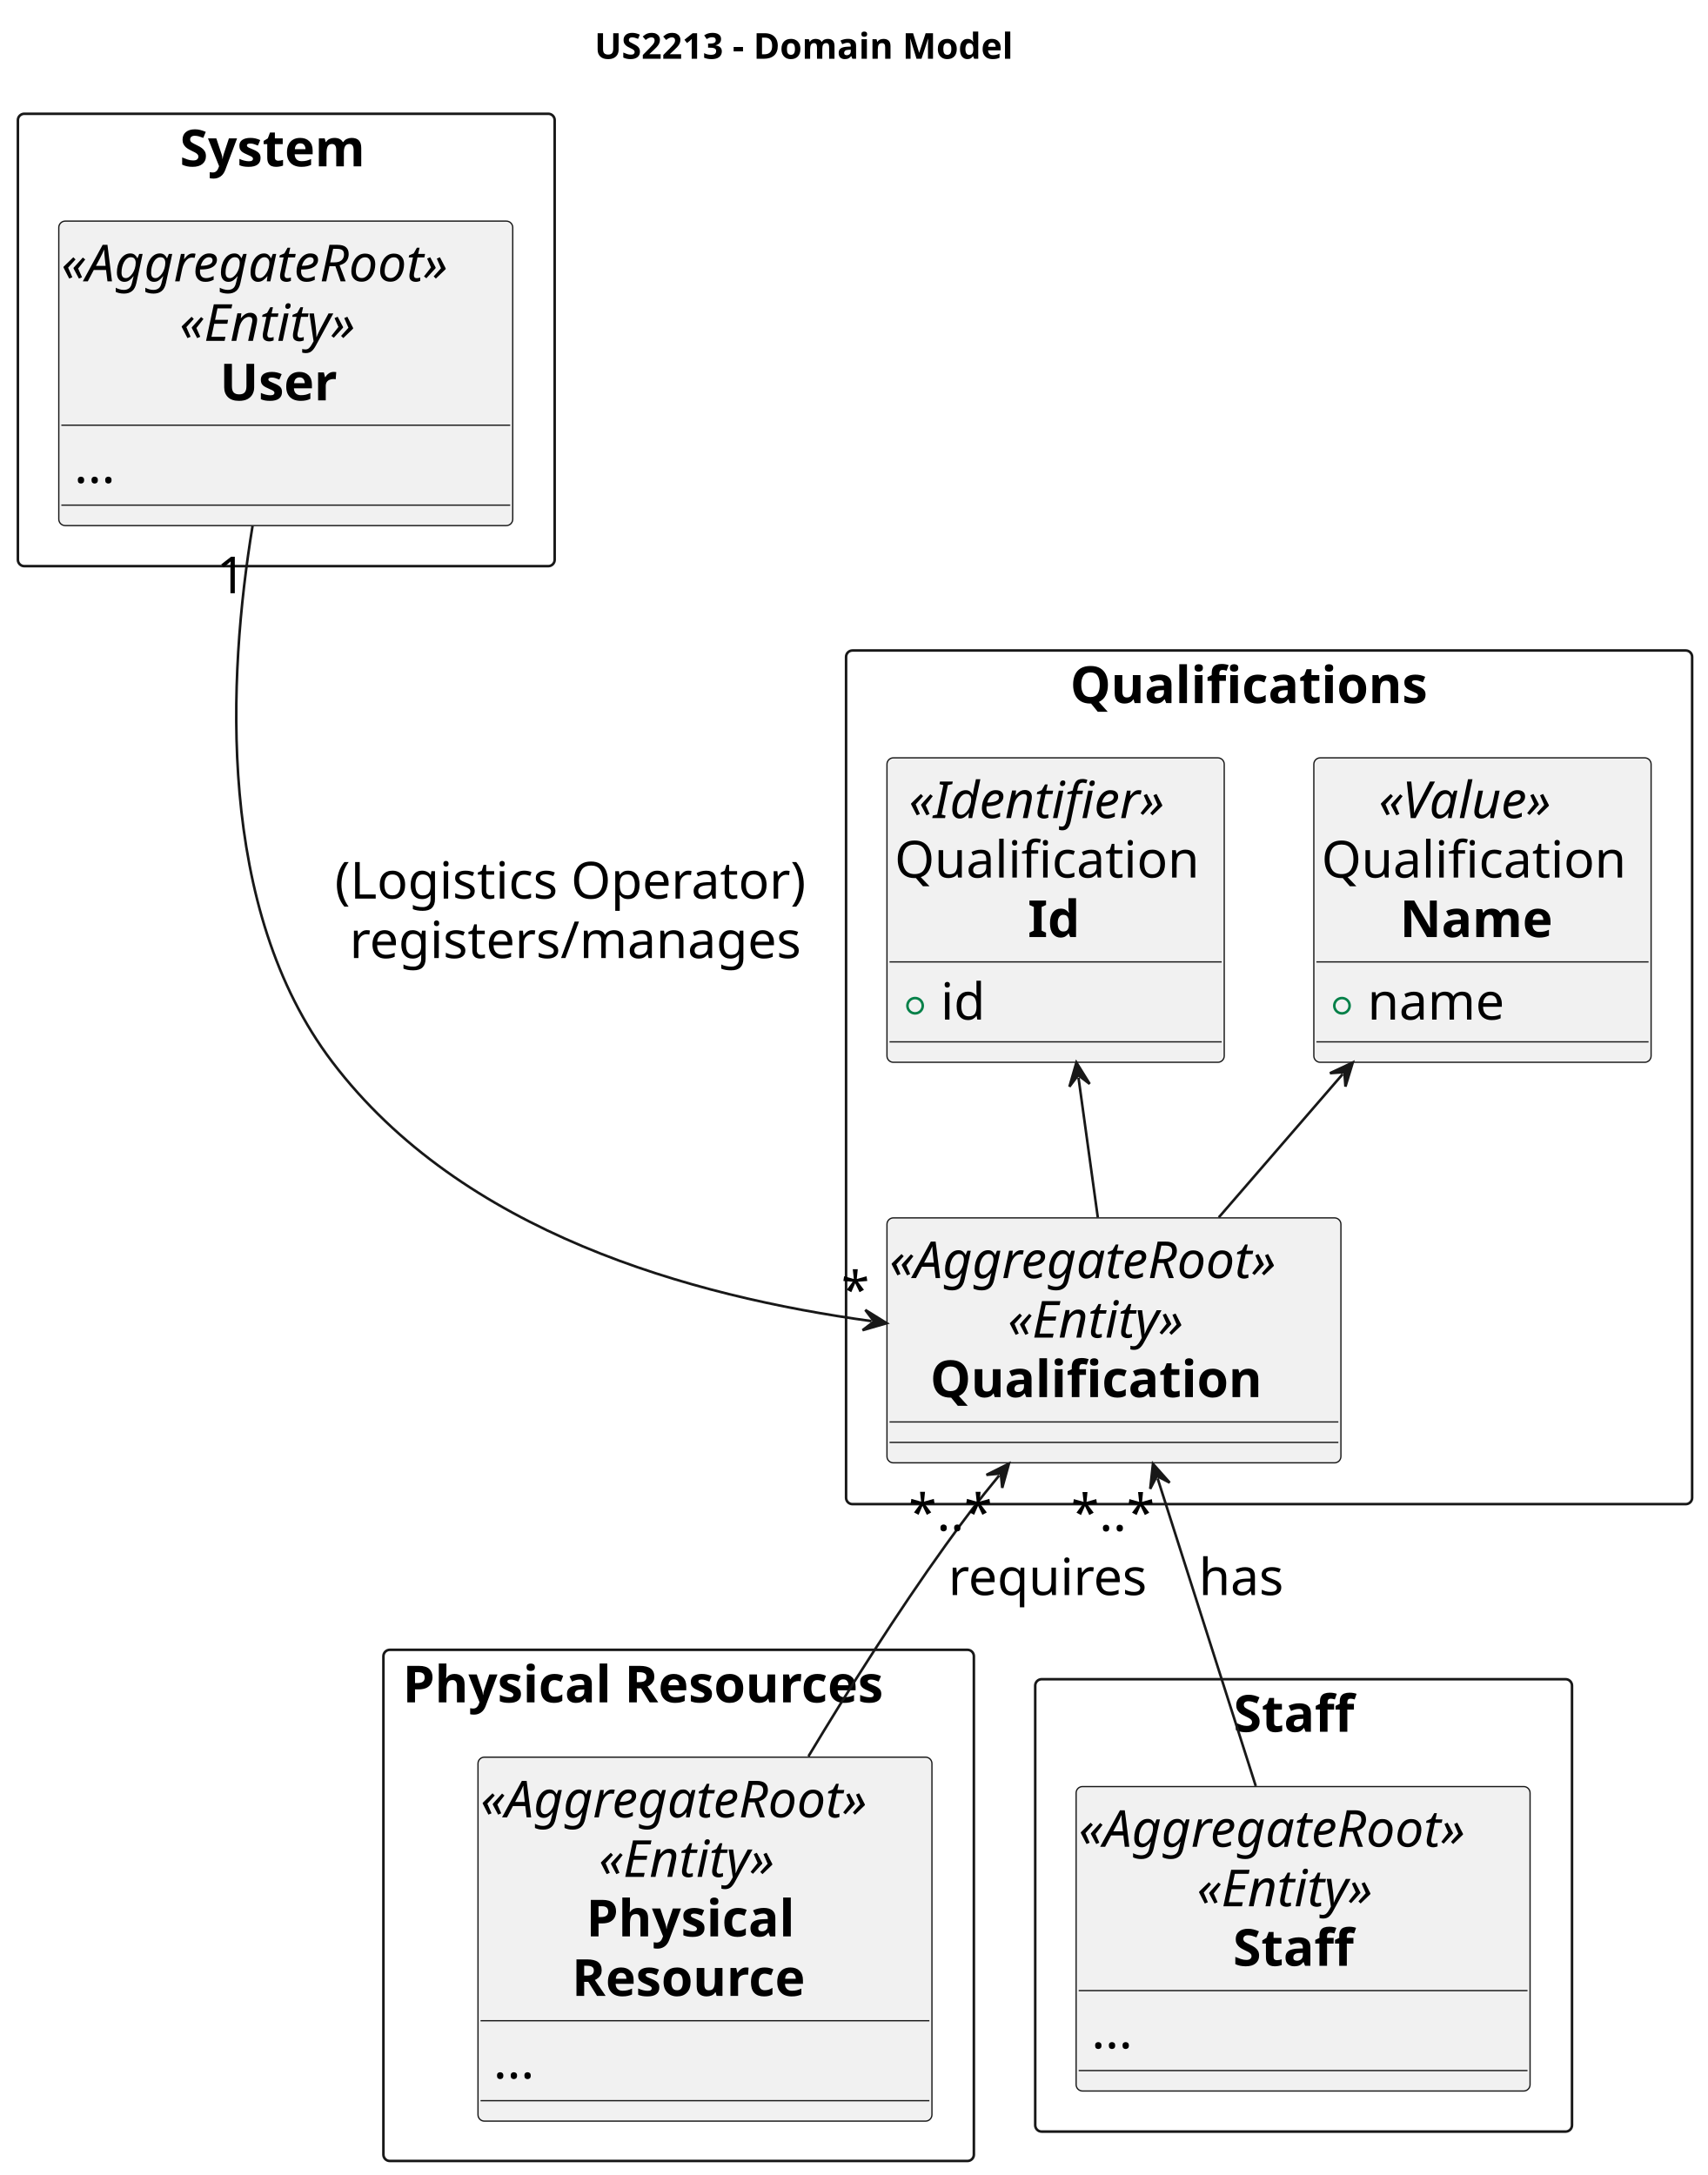
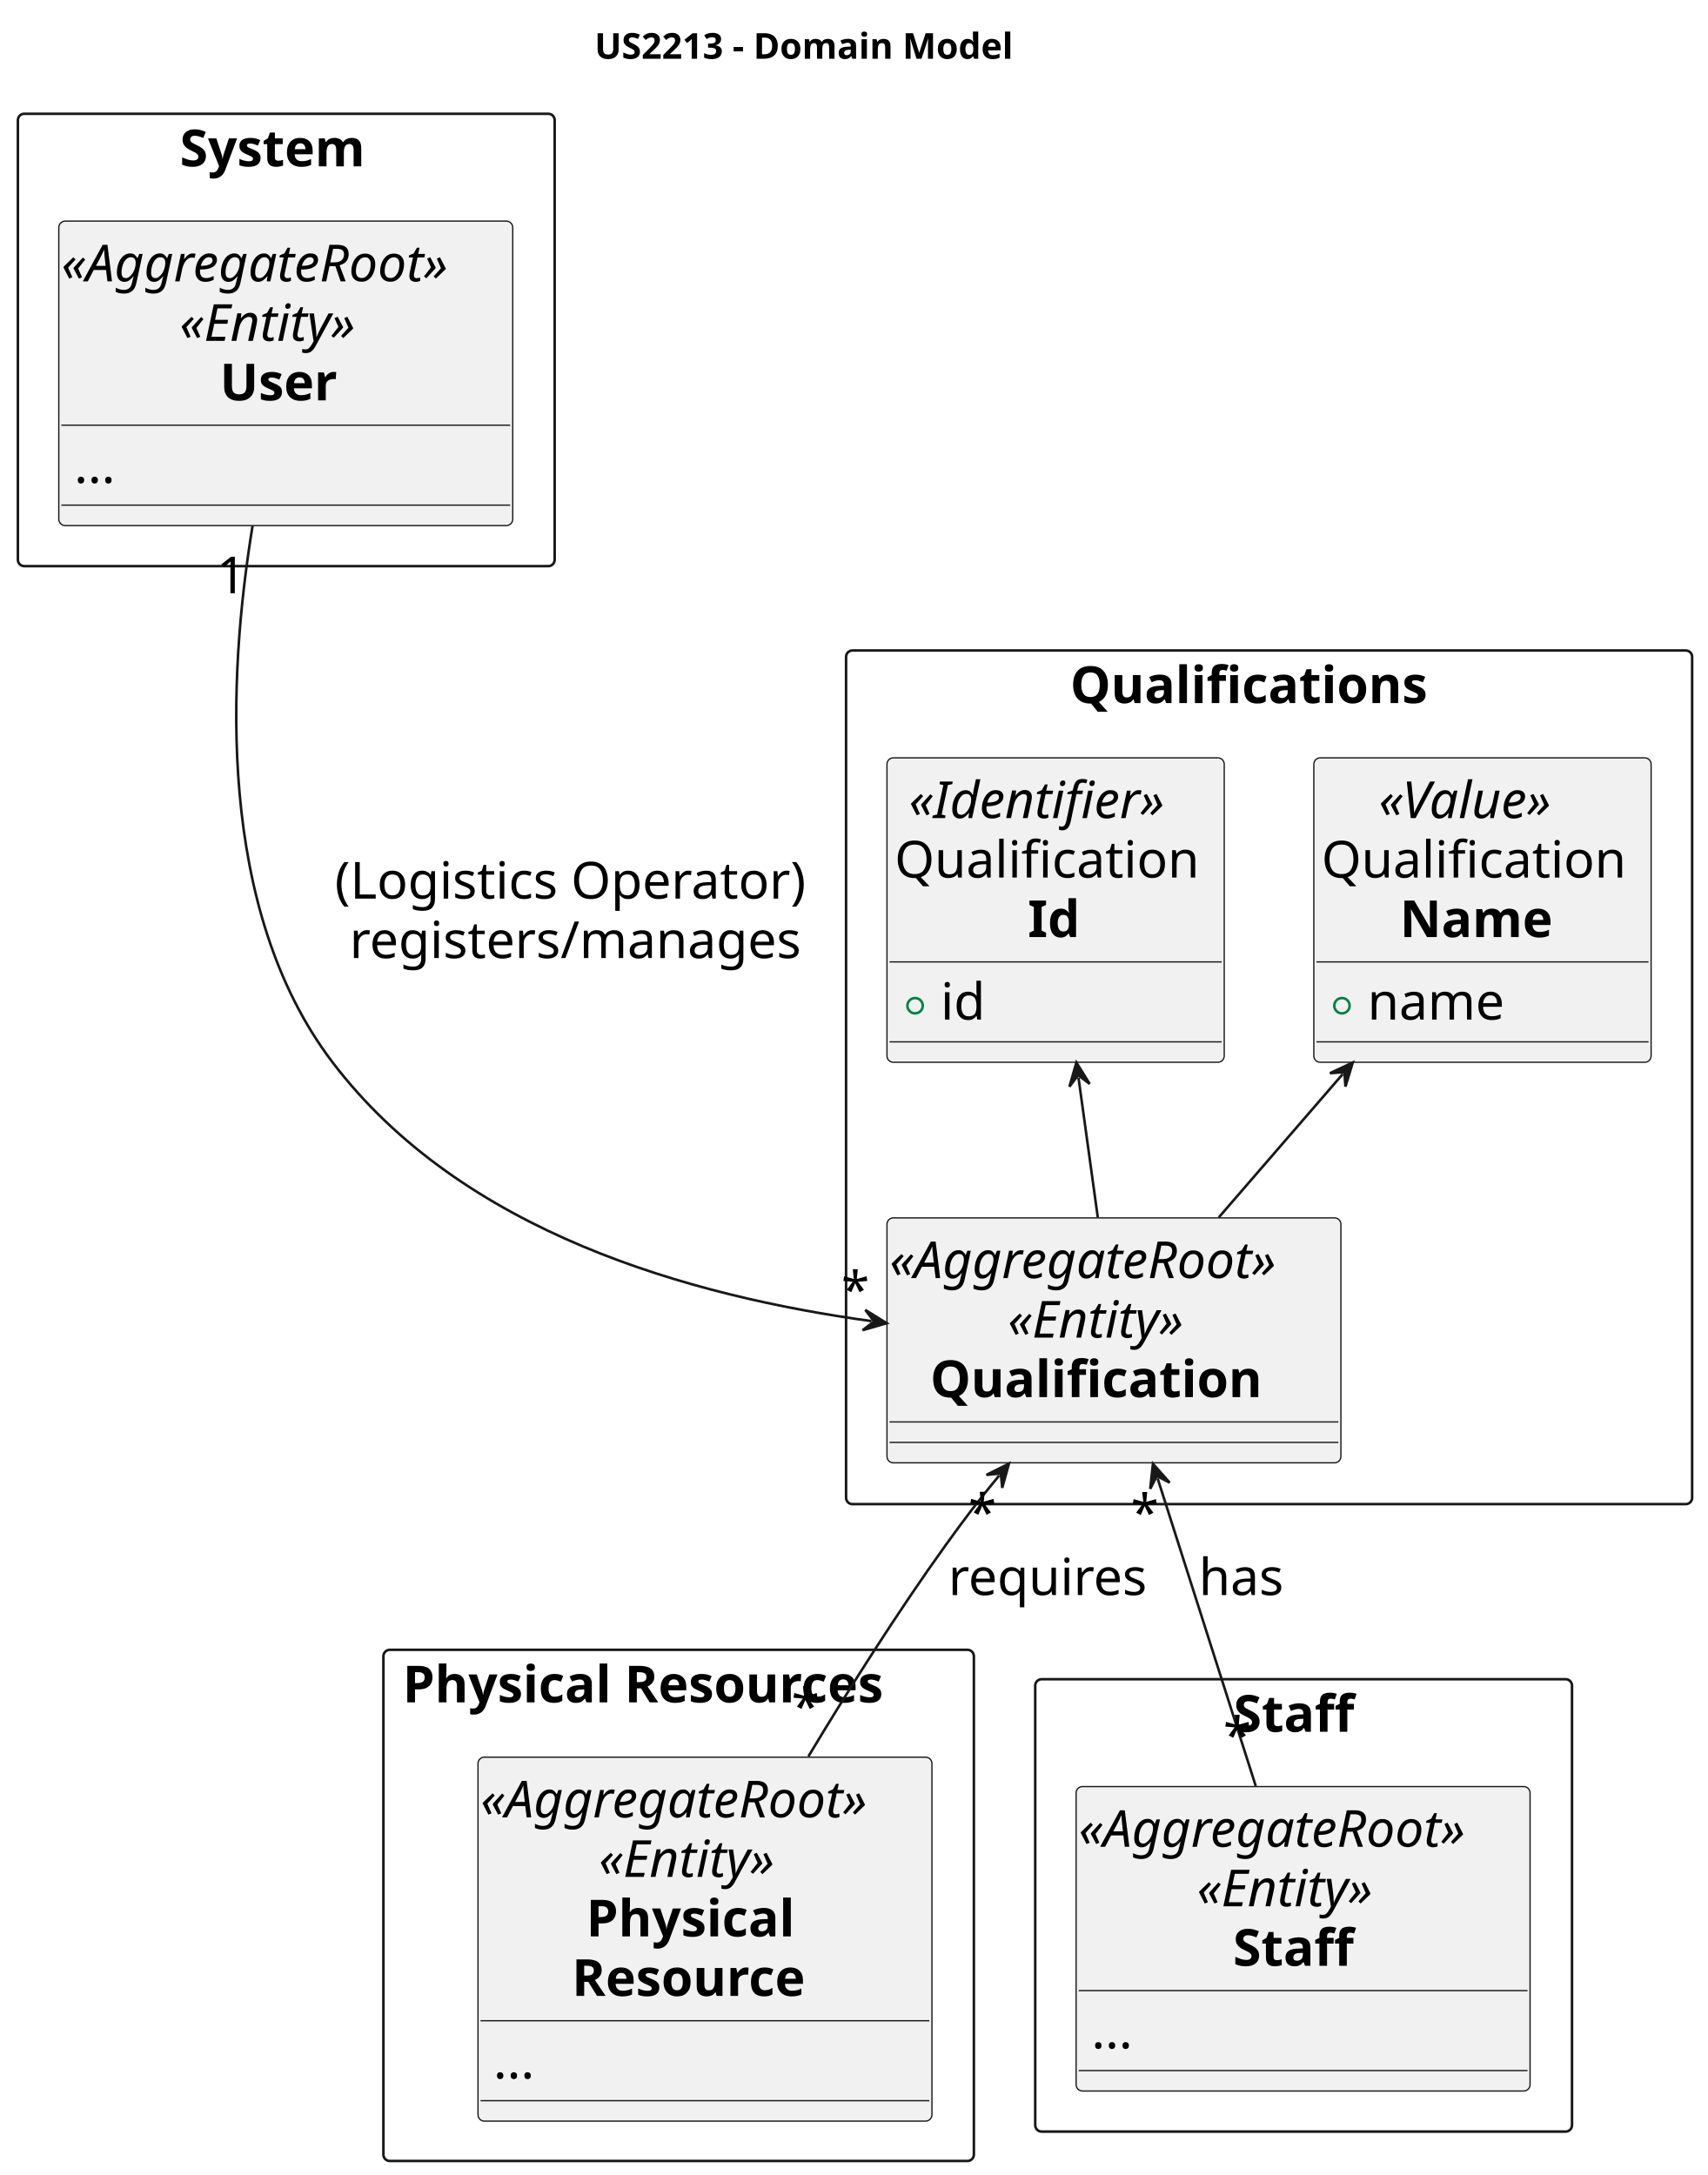
<svg xmlns="http://www.w3.org/2000/svg" contentStyleType="text/css" data-diagram-type="CLASS" height="851px" preserveAspectRatio="none" style="width:668px;height:851px;background:#FFFFFF;" version="1.1" viewBox="0 0 668 851" width="668px" zoomAndPan="magnify">
  <defs />
  <g>
    <text fill="#000000" font-family="sans-serif" font-size="14" font-weight="bold" lengthAdjust="spacing" textLength="188.754" x="232.623" y="22.995">US2213 - Domain Model</text>
    <g class="cluster" data-entity="System" data-source-line="4" data-uid="ent0002" id="cluster_System">
      <rect fill="none" height="177" rx="2.5" ry="2.5" style="stroke:#181818;stroke-width:1;" width="210" x="7" y="44.514" />
      <text fill="#000000" font-family="sans-serif" font-size="20" font-weight="bold" lengthAdjust="spacing" textLength="83.311" x="70.345" y="65.078">System</text>
    </g>
    <g class="cluster" data-entity="Physical Resources" data-source-line="11" data-uid="ent0004" id="cluster_Physical Resources">
      <rect fill="none" height="200" rx="2.5" ry="2.5" style="stroke:#181818;stroke-width:1;" width="231" x="150" y="645.514" />
      <text fill="#000000" font-family="sans-serif" font-size="20" font-weight="bold" lengthAdjust="spacing" textLength="215.898" x="157.551" y="666.078">Physical Resources</text>
    </g>
    <g class="cluster" data-entity="Staff" data-source-line="19" data-uid="ent0006" id="cluster_Staff">
      <rect fill="none" height="177" rx="2.5" ry="2.5" style="stroke:#181818;stroke-width:1;" width="210" x="405" y="657.014" />
      <text fill="#000000" font-family="sans-serif" font-size="20" font-weight="bold" lengthAdjust="spacing" textLength="54.863" x="482.568" y="677.578">Staff</text>
    </g>
    <g class="cluster" data-entity="Qualifications" data-source-line="27" data-uid="ent0008" id="cluster_Qualifications">
      <rect fill="none" height="334" rx="2.5" ry="2.5" style="stroke:#181818;stroke-width:1;" width="331" x="331" y="254.514" />
      <text fill="#000000" font-family="sans-serif" font-size="20" font-weight="bold" lengthAdjust="spacing" textLength="155.654" x="418.673" y="275.078">Qualifications</text>
    </g>
    <g class="entity" data-entity="user" data-source-line="5" data-uid="ent0003" id="entity_user">
      <rect fill="#F1F1F1" height="119.125" rx="2.5" ry="2.5" style="stroke:#181818;stroke-width:0.5;" width="177.596" x="23" y="86.514" />
      <text fill="#000000" font-family="sans-serif" font-size="20" font-style="italic" lengthAdjust="spacing" textLength="175.596" x="24" y="110.078">«AggregateRoot»</text>
      <text fill="#000000" font-family="sans-serif" font-size="20" font-style="italic" lengthAdjust="spacing" textLength="83.076" x="70.26" y="133.359">«Entity»</text>
      <text fill="#000000" font-family="sans-serif" font-size="20" font-weight="bold" lengthAdjust="spacing" textLength="51.572" x="86.012" y="156.641">User</text>
      <line style="stroke:#181818;stroke-width:0.5;" x1="24" x2="199.596" y1="166.357" y2="166.357" />
      <text fill="#000000" font-family="sans-serif" font-size="20" lengthAdjust="spacing" textLength="19.072" x="29" y="188.922">...</text>
      <line style="stroke:#181818;stroke-width:0.5;" x1="24" x2="199.596" y1="197.639" y2="197.639" />
    </g>
    <g class="entity" data-entity="phys_res" data-source-line="13" data-uid="ent0005" id="entity_phys_res">
      <rect fill="#F1F1F1" height="142.406" rx="2.5" ry="2.5" style="stroke:#181818;stroke-width:0.5;" width="177.596" x="187" y="687.514" />
      <text fill="#000000" font-family="sans-serif" font-size="20" font-style="italic" lengthAdjust="spacing" textLength="175.596" x="188" y="711.078">«AggregateRoot»</text>
      <text fill="#000000" font-family="sans-serif" font-size="20" font-style="italic" lengthAdjust="spacing" textLength="83.076" x="234.26" y="734.359">«Entity»</text>
      <text fill="#000000" font-family="sans-serif" font-size="20" font-weight="bold" lengthAdjust="spacing" textLength="92.9" x="229.348" y="757.641">Physical</text>
      <text fill="#000000" font-family="sans-serif" font-size="20" font-weight="bold" lengthAdjust="spacing" textLength="104.131" x="223.732" y="780.922">Resource</text>
      <line style="stroke:#181818;stroke-width:0.5;" x1="188" x2="363.596" y1="790.639" y2="790.639" />
      <text fill="#000000" font-family="sans-serif" font-size="20" lengthAdjust="spacing" textLength="19.072" x="193" y="813.203">...</text>
      <line style="stroke:#181818;stroke-width:0.5;" x1="188" x2="363.596" y1="821.92" y2="821.92" />
    </g>
    <g class="entity" data-entity="staff" data-source-line="21" data-uid="ent0007" id="entity_staff">
      <rect fill="#F1F1F1" height="119.125" rx="2.5" ry="2.5" style="stroke:#181818;stroke-width:0.5;" width="177.596" x="421" y="699.014" />
      <text fill="#000000" font-family="sans-serif" font-size="20" font-style="italic" lengthAdjust="spacing" textLength="175.596" x="422" y="722.578">«AggregateRoot»</text>
      <text fill="#000000" font-family="sans-serif" font-size="20" font-style="italic" lengthAdjust="spacing" textLength="83.076" x="468.26" y="745.859">«Entity»</text>
      <text fill="#000000" font-family="sans-serif" font-size="20" font-weight="bold" lengthAdjust="spacing" textLength="54.863" x="482.366" y="769.141">Staff</text>
      <line style="stroke:#181818;stroke-width:0.5;" x1="422" x2="597.596" y1="778.857" y2="778.857" />
      <text fill="#000000" font-family="sans-serif" font-size="20" lengthAdjust="spacing" textLength="19.072" x="427" y="801.422">...</text>
      <line style="stroke:#181818;stroke-width:0.5;" x1="422" x2="597.596" y1="810.139" y2="810.139" />
    </g>
    <g class="entity" data-entity="quali" data-source-line="28" data-uid="ent0009" id="entity_quali">
      <rect fill="#F1F1F1" height="95.844" rx="2.5" ry="2.5" style="stroke:#181818;stroke-width:0.5;" width="177.596" x="347" y="476.514" />
      <text fill="#000000" font-family="sans-serif" font-size="20" font-style="italic" lengthAdjust="spacing" textLength="175.596" x="348" y="500.078">«AggregateRoot»</text>
      <text fill="#000000" font-family="sans-serif" font-size="20" font-style="italic" lengthAdjust="spacing" textLength="83.076" x="394.26" y="523.359">«Entity»</text>
      <text fill="#000000" font-family="sans-serif" font-size="20" font-weight="bold" lengthAdjust="spacing" textLength="143.75" x="363.923" y="546.641">Qualification</text>
      <line style="stroke:#181818;stroke-width:0.5;" x1="348" x2="523.596" y1="556.357" y2="556.357" />
      <line style="stroke:#181818;stroke-width:0.5;" x1="348" x2="523.596" y1="564.357" y2="564.357" />
    </g>
    <g class="entity" data-entity="quali_id" data-source-line="32" data-uid="ent0010" id="entity_quali_id">
      <rect fill="#F1F1F1" height="119.125" rx="2.5" ry="2.5" style="stroke:#181818;stroke-width:0.5;" width="131.947" x="347" y="296.514" />
      <text fill="#000000" font-family="sans-serif" font-size="20" font-style="italic" lengthAdjust="spacing" textLength="114.785" x="355.581" y="320.078">«Identifier»</text>
      <text fill="#000000" font-family="sans-serif" font-size="20" lengthAdjust="spacing" textLength="125.947" x="350" y="343.359">Qualification</text>
      <text fill="#000000" font-family="sans-serif" font-size="20" font-weight="bold" lengthAdjust="spacing" textLength="21.758" x="402.095" y="366.641">Id</text>
      <line style="stroke:#181818;stroke-width:0.5;" x1="348" x2="477.947" y1="376.357" y2="376.357" />
      <ellipse cx="358" cy="393.498" fill="none" rx="3" ry="3" style="stroke:#038048;stroke-width:1;" />
      <text fill="#000000" font-family="sans-serif" font-size="20" lengthAdjust="spacing" textLength="18.252" x="368" y="398.922">id</text>
      <line style="stroke:#181818;stroke-width:0.5;" x1="348" x2="477.947" y1="407.639" y2="407.639" />
    </g>
    <g class="entity" data-entity="quali_name" data-source-line="36" data-uid="ent0011" id="entity_quali_name">
      <rect fill="#F1F1F1" height="119.125" rx="2.5" ry="2.5" style="stroke:#181818;stroke-width:0.5;" width="131.947" x="514" y="296.514" />
      <text fill="#000000" font-family="sans-serif" font-size="20" font-style="italic" lengthAdjust="spacing" textLength="81.162" x="539.393" y="320.078">«Value»</text>
      <text fill="#000000" font-family="sans-serif" font-size="20" lengthAdjust="spacing" textLength="125.947" x="517" y="343.359">Qualification</text>
      <text fill="#000000" font-family="sans-serif" font-size="20" font-weight="bold" lengthAdjust="spacing" textLength="64.639" x="547.654" y="366.641">Name</text>
      <line style="stroke:#181818;stroke-width:0.5;" x1="515" x2="644.947" y1="376.357" y2="376.357" />
      <ellipse cx="525" cy="393.498" fill="none" rx="3" ry="3" style="stroke:#038048;stroke-width:1;" />
      <text fill="#000000" font-family="sans-serif" font-size="20" lengthAdjust="spacing" textLength="56.719" x="535" y="398.922">name</text>
      <line style="stroke:#181818;stroke-width:0.5;" x1="515" x2="644.947" y1="407.639" y2="407.639" />
    </g>
    <g class="link" data-entity-1="quali_id" data-entity-2="quali" data-source-line="40" data-uid="lnk13" id="link_quali_id_quali">
      <path codeLine="40" d="M421.93,421.657 C424.67,441.507 426.88,457.454 429.48,476.304" fill="none" id="quali_id-backto-quali" style="stroke:#181818;stroke-width:1;" />
      <polygon fill="#181818" points="421.11,415.714,418.378,425.176,421.794,420.667,426.303,424.082,421.11,415.714" style="stroke:#181818;stroke-width:1;" />
    </g>
    <g class="link" data-entity-1="quali_name" data-entity-2="quali" data-source-line="41" data-uid="lnk15" id="link_quali_name_quali">
      <path codeLine="41" d="M525.305,420.252 C508.135,440.102 493.13,457.454 476.83,476.304" fill="none" id="quali_name-backto-quali" style="stroke:#181818;stroke-width:1;" />
      <polygon fill="#181818" points="529.23,415.714,520.317,419.904,525.959,419.495,526.367,425.137,529.23,415.714" style="stroke:#181818;stroke-width:1;" />
    </g>
    <g class="link" data-entity-1="user" data-entity-2="quali" data-source-line="45" data-uid="lnk16" id="link_user_quali">
      <path codeLine="45" d="M98.81,205.744 C89.13,264.844 84.53,355.594 130,415.514 C180.75,482.374 270.136,507.177 340.966,516.907" fill="none" id="user-to-quali" style="stroke:#181818;stroke-width:1;" />
      <polygon fill="#181818" points="346.91,517.724,338.538,512.536,341.957,517.043,337.449,520.462,346.91,517.724" style="stroke:#181818;stroke-width:1;" />
      <text fill="#000000" font-family="sans-serif" font-size="20" lengthAdjust="spacing" textLength="198.35" x="131" y="351.578">(Logistics Operator)</text>
      <text fill="#000000" font-family="sans-serif" font-size="20" lengthAdjust="spacing" textLength="186.816" x="136.767" y="374.859">registers/manages</text>
      <text fill="#000000" font-family="sans-serif" font-size="20" lengthAdjust="spacing" textLength="12.725" x="84.773" y="232.107">1</text>
      <text fill="#000000" font-family="sans-serif" font-size="20" lengthAdjust="spacing" textLength="10" x="329.135" y="511.792">*</text>
    </g>
    <g class="link" data-entity-1="quali" data-entity-2="staff" data-source-line="47" data-uid="lnk18" id="link_quali_staff">
      <path codeLine="47" d="M452.885,578.46 C464.515,614.889 478.83,659.774 491.28,698.814" fill="none" id="quali-backto-staff" style="stroke:#181818;stroke-width:1;" />
      <polygon fill="#181818" points="451.06,572.744,449.987,582.534,452.581,577.507,457.608,580.101,451.06,572.744" style="stroke:#181818;stroke-width:1;" />
      <text fill="#000000" font-family="sans-serif" font-size="20" lengthAdjust="spacing" textLength="35.352" x="469" y="624.078">has</text>
-       <text fill="#000000" font-family="sans-serif" font-size="20" lengthAdjust="spacing" textLength="32.715" x="419.011" y="598.989">*..*</text>
+       <text fill="#000000" font-family="sans-serif" font-size="20" lengthAdjust="spacing" textLength="10" x="442.375" y="598.989">*</text>
+       <text fill="#000000" font-family="sans-serif" font-size="20" lengthAdjust="spacing" textLength="10" x="478.561" y="686.155">*</text>
    </g>
    <g class="link" data-entity-1="quali" data-entity-2="phys_res" data-source-line="49" data-uid="lnk20" id="link_quali_phys_res">
      <path codeLine="49" d="M390.907,577.297 C382.447,587.577 377.62,593.924 370,604.514 C351.16,630.714 332.19,660.734 316.27,687.204" fill="none" id="quali-backto-phys_res" style="stroke:#181818;stroke-width:1;" />
      <polygon fill="#181818" points="394.72,572.664,385.912,577.071,391.543,576.524,392.09,582.155,394.72,572.664" style="stroke:#181818;stroke-width:1;" />
      <text fill="#000000" font-family="sans-serif" font-size="20" lengthAdjust="spacing" textLength="82.402" x="371" y="624.078">requires</text>
-       <text fill="#000000" font-family="sans-serif" font-size="20" lengthAdjust="spacing" textLength="32.715" x="355.453" y="598.899">*..*</text>
+       <text fill="#000000" font-family="sans-serif" font-size="20" lengthAdjust="spacing" textLength="10" x="378.816" y="598.899">*</text>
+       <text fill="#000000" font-family="sans-serif" font-size="20" lengthAdjust="spacing" textLength="10" x="309.651" y="674.869">*</text>
    </g>
  </g>
</svg>
